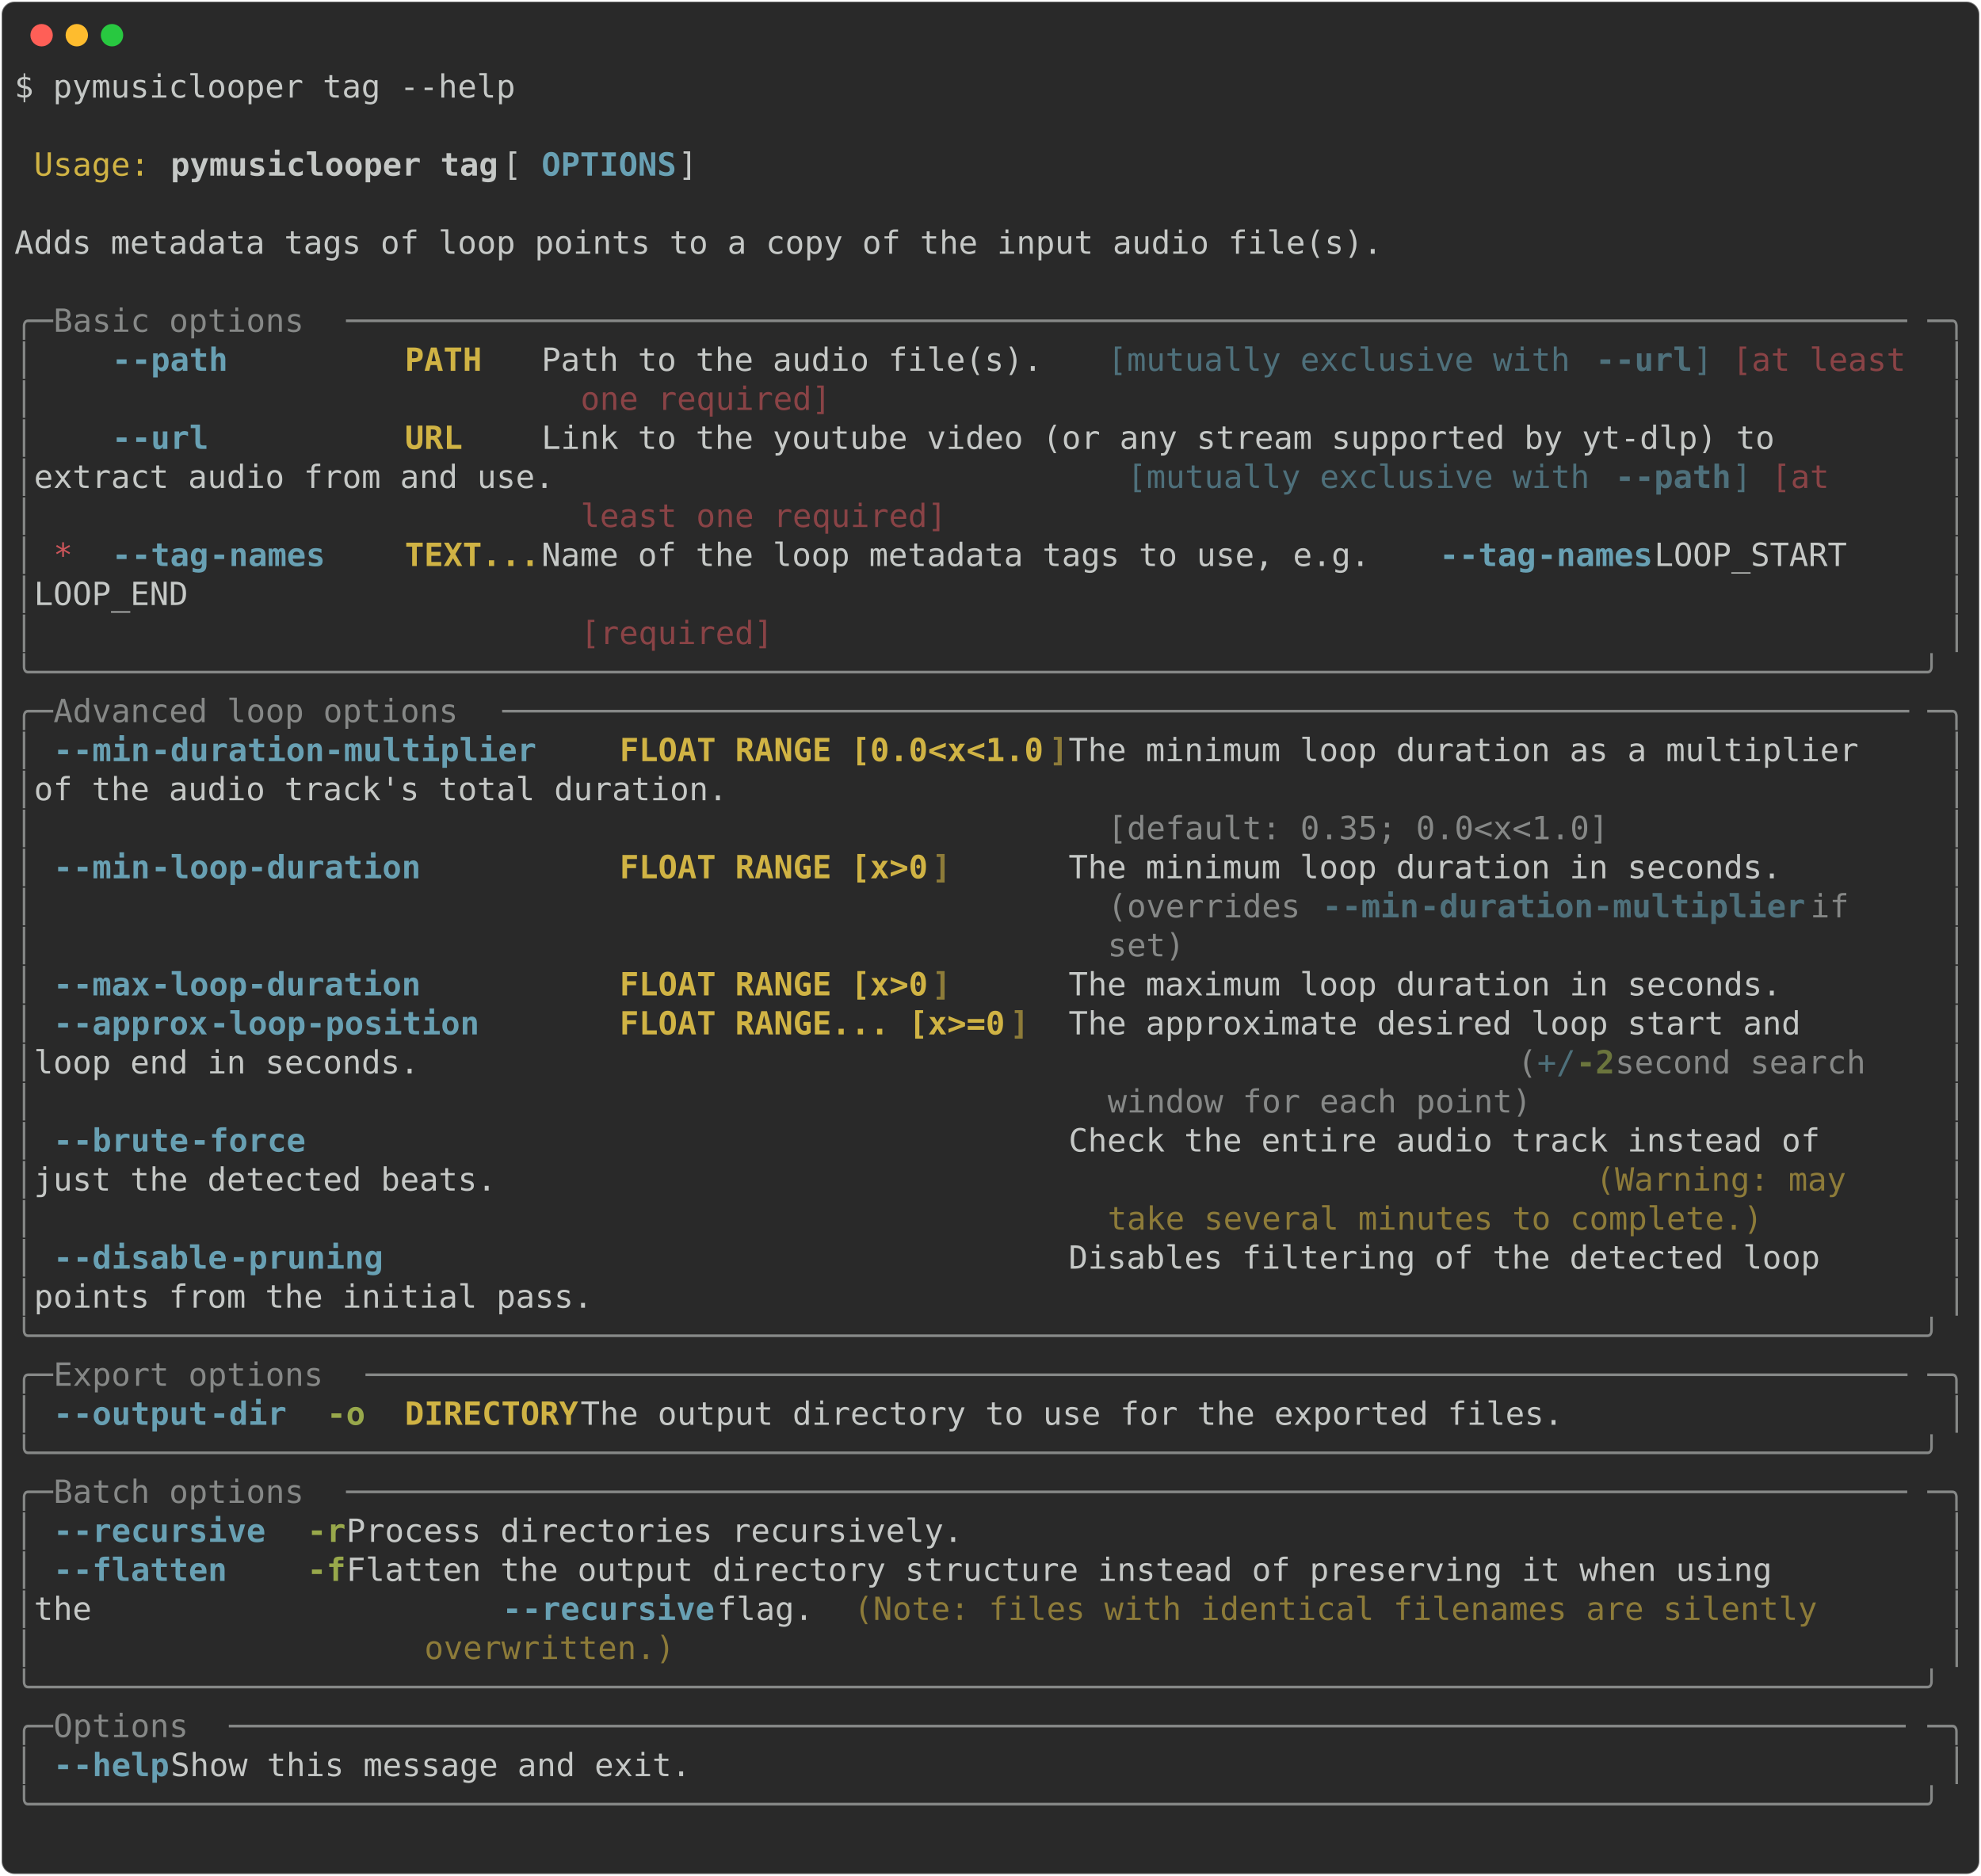
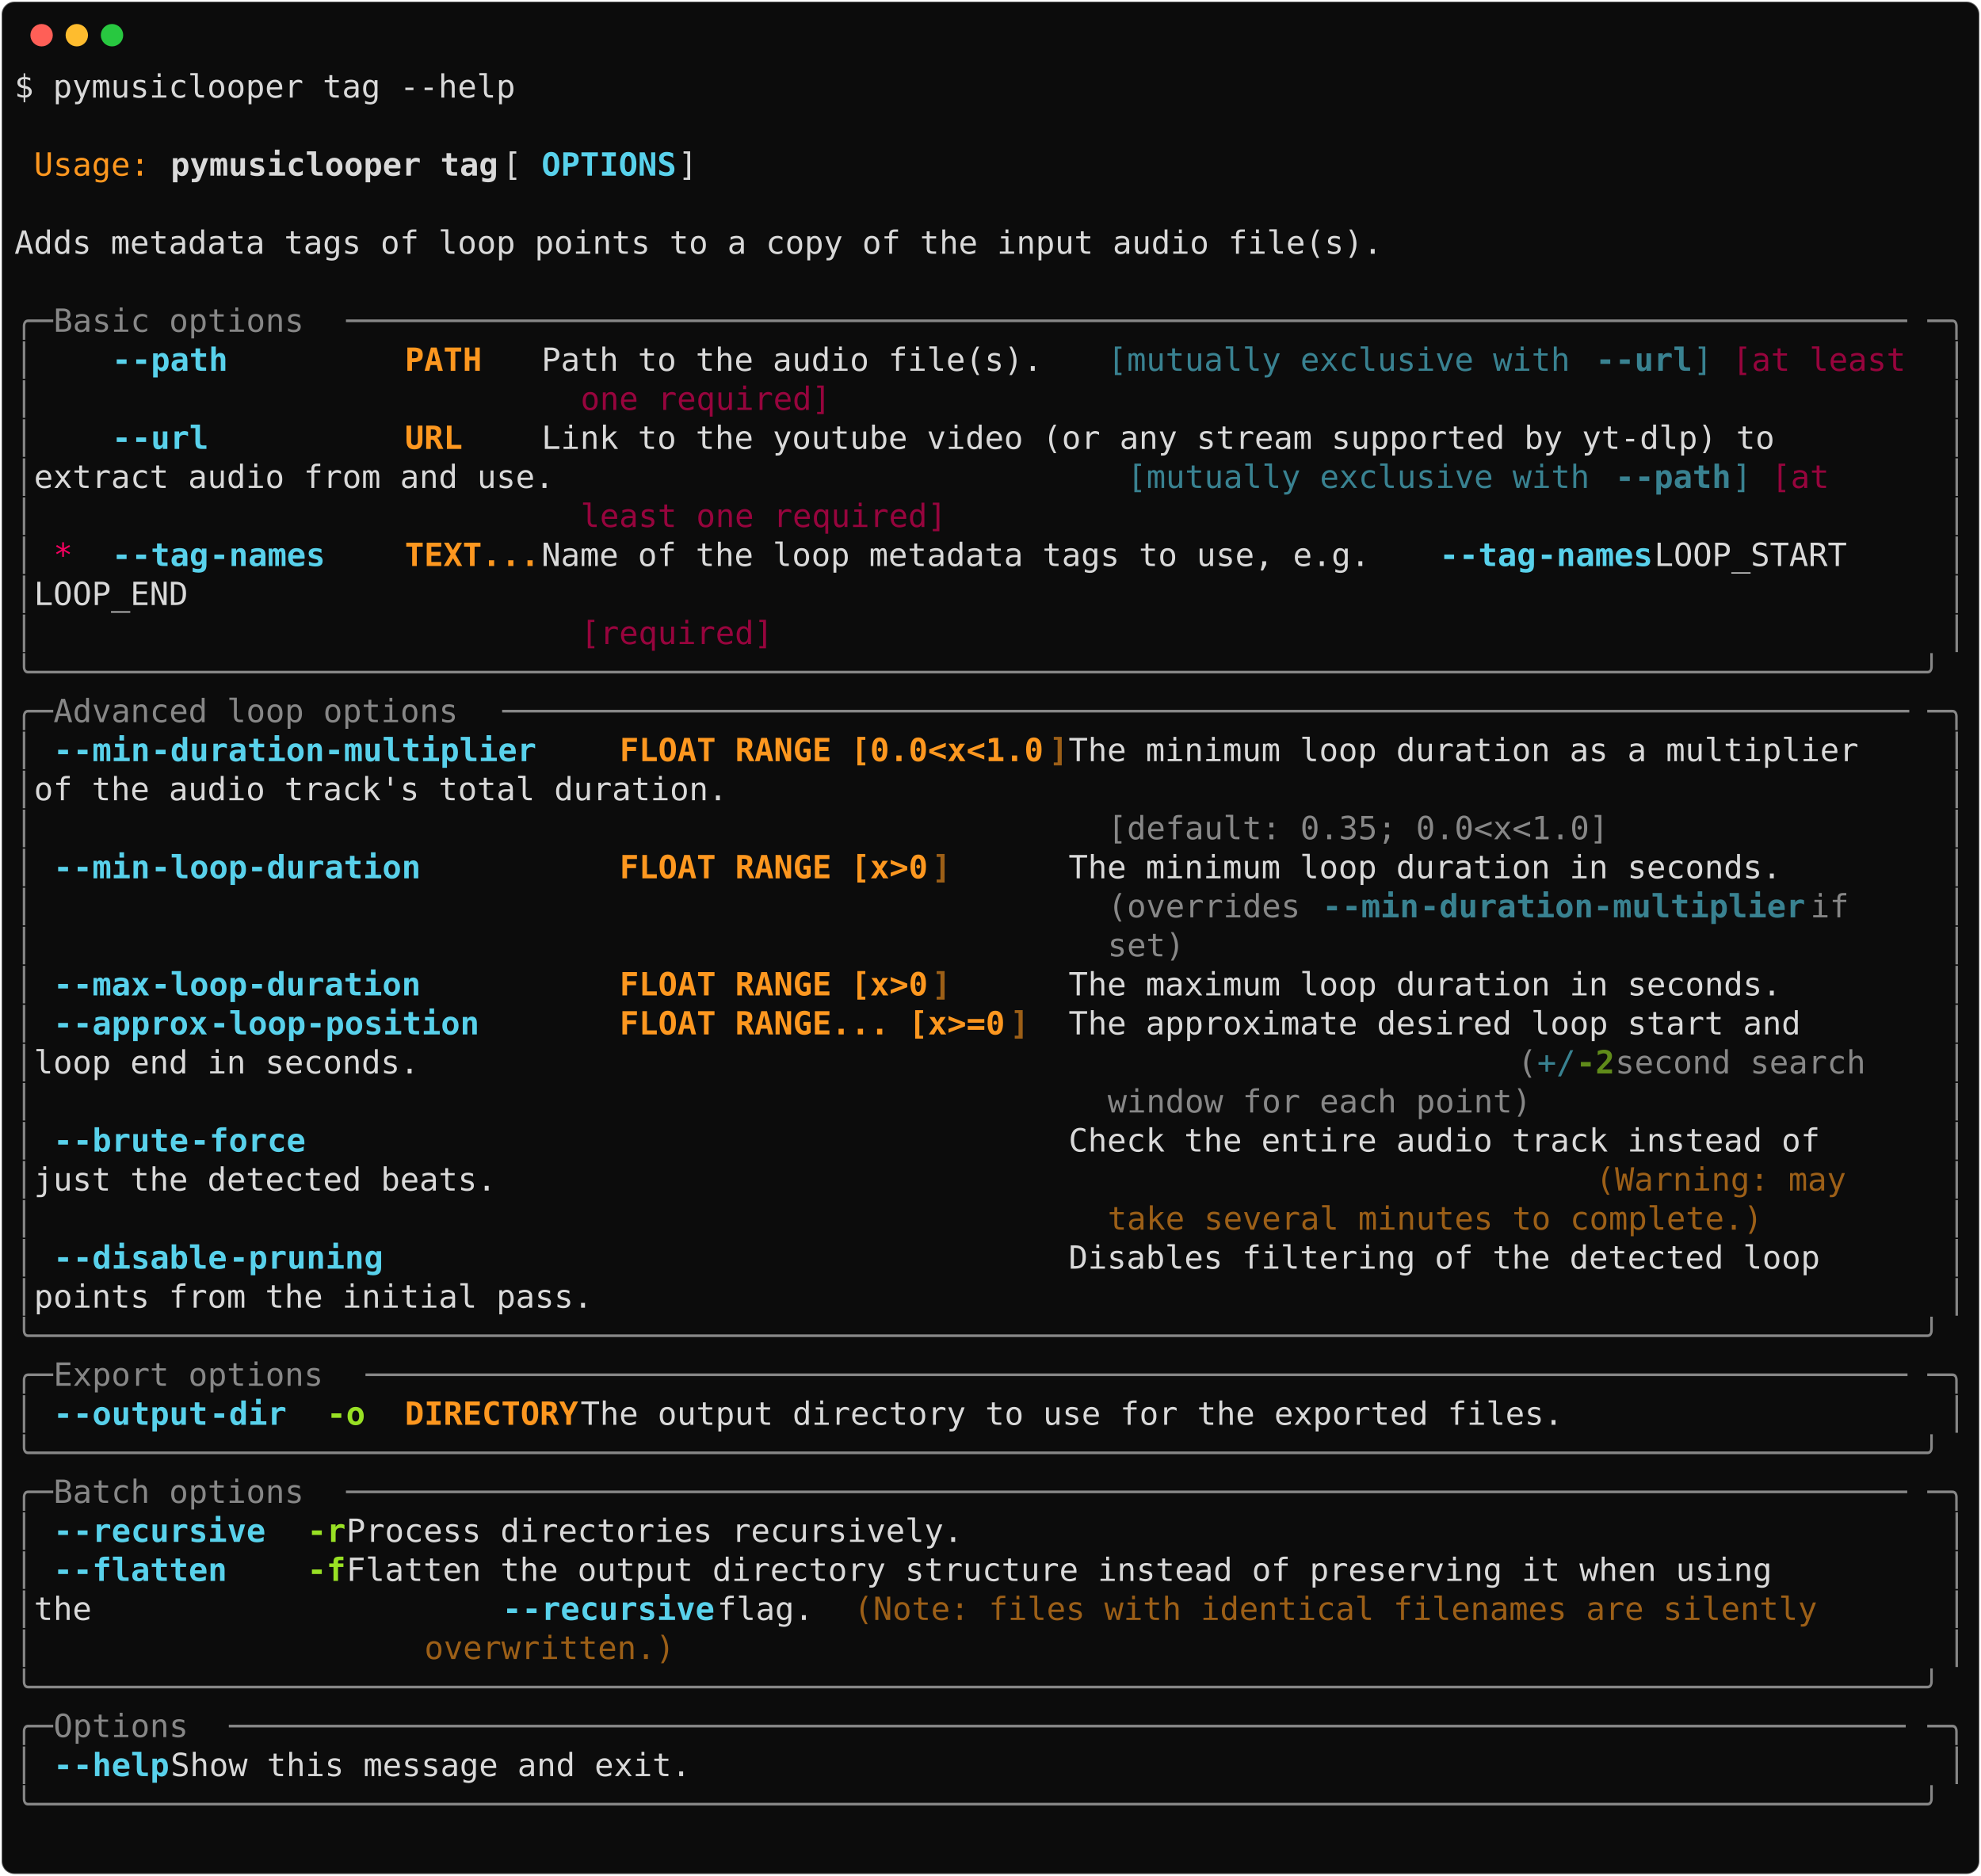
<svg xmlns="http://www.w3.org/2000/svg" class="rich-terminal" viewBox="0 0 1238 1172.4">
  <style>

    @font-face {
        font-family: "Fira Code";
        src: local("FiraCode-Regular"),
                url("https://cdnjs.cloudflare.com/ajax/libs/firacode/6.2.0/woff2/FiraCode-Regular.woff2") format("woff2"),
                url("https://cdnjs.cloudflare.com/ajax/libs/firacode/6.2.0/woff/FiraCode-Regular.woff") format("woff");
        font-style: normal;
        font-weight: 400;
    }
    @font-face {
        font-family: "Fira Code";
        src: local("FiraCode-Bold"),
                url("https://cdnjs.cloudflare.com/ajax/libs/firacode/6.2.0/woff2/FiraCode-Bold.woff2") format("woff2"),
                url("https://cdnjs.cloudflare.com/ajax/libs/firacode/6.2.0/woff/FiraCode-Bold.woff") format("woff");
        font-style: bold;
        font-weight: 700;
    }

    .terminal-1274326299-matrix {
        font-family: Fira Code, monospace;
        font-size: 20px;
        line-height: 24.4px;
        font-variant-east-asian: full-width;
    }

    .terminal-1274326299-title {
        font-size: 18px;
        font-weight: bold;
        font-family: arial;
    }

-     .terminal-1274326299-r1 { fill: #c5c8c6 }
- .terminal-1274326299-r2 { fill: #d0b344 }
- .terminal-1274326299-r3 { fill: #c5c8c6;font-weight: bold }
- .terminal-1274326299-r4 { fill: #68a0b3;font-weight: bold }
- .terminal-1274326299-r5 { fill: #868887 }
- .terminal-1274326299-r6 { fill: #d0b344;font-weight: bold }
- .terminal-1274326299-r7 { fill: #4e707b }
- .terminal-1274326299-r8 { fill: #4e707b;font-weight: bold }
- .terminal-1274326299-r9 { fill: #8a4346 }
- .terminal-1274326299-r10 { fill: #cc555a }
- .terminal-1274326299-r11 { fill: #8d7b39;font-weight: bold }
- .terminal-1274326299-r12 { fill: #6b753d;font-weight: bold }
- .terminal-1274326299-r13 { fill: #8d7b39 }
- .terminal-1274326299-r14 { fill: #98a84b;font-weight: bold }
+     .terminal-1274326299-r1 { fill: #d9d9d9 }
+ .terminal-1274326299-r2 { fill: #fd971f }
+ .terminal-1274326299-r3 { fill: #d9d9d9;font-weight: bold }
+ .terminal-1274326299-r4 { fill: #58d1eb;font-weight: bold }
+ .terminal-1274326299-r5 { fill: #878787 }
+ .terminal-1274326299-r6 { fill: #fd971f;font-weight: bold }
+ .terminal-1274326299-r7 { fill: #398291 }
+ .terminal-1274326299-r8 { fill: #398291;font-weight: bold }
+ .terminal-1274326299-r9 { fill: #97043d }
+ .terminal-1274326299-r10 { fill: #f4005f }
+ .terminal-1274326299-r11 { fill: #9c5f17;font-weight: bold }
+ .terminal-1274326299-r12 { fill: #608b1a;font-weight: bold }
+ .terminal-1274326299-r13 { fill: #9c5f17 }
+ .terminal-1274326299-r14 { fill: #98e024;font-weight: bold }
    </style>
  <defs>
    <clipPath id="terminal-1274326299-clip-terminal">
      <rect x="0" y="0" width="1219.0" height="1121.4" />
    </clipPath>
    <clipPath id="terminal-1274326299-line-0">
      <rect x="0" y="1.5" width="1220" height="24.65" />
    </clipPath>
    <clipPath id="terminal-1274326299-line-1">
      <rect x="0" y="25.9" width="1220" height="24.65" />
    </clipPath>
    <clipPath id="terminal-1274326299-line-2">
      <rect x="0" y="50.3" width="1220" height="24.65" />
    </clipPath>
    <clipPath id="terminal-1274326299-line-3">
      <rect x="0" y="74.7" width="1220" height="24.65" />
    </clipPath>
    <clipPath id="terminal-1274326299-line-4">
      <rect x="0" y="99.1" width="1220" height="24.65" />
    </clipPath>
    <clipPath id="terminal-1274326299-line-5">
      <rect x="0" y="123.5" width="1220" height="24.65" />
    </clipPath>
    <clipPath id="terminal-1274326299-line-6">
      <rect x="0" y="147.9" width="1220" height="24.65" />
    </clipPath>
    <clipPath id="terminal-1274326299-line-7">
      <rect x="0" y="172.3" width="1220" height="24.65" />
    </clipPath>
    <clipPath id="terminal-1274326299-line-8">
      <rect x="0" y="196.7" width="1220" height="24.65" />
    </clipPath>
    <clipPath id="terminal-1274326299-line-9">
      <rect x="0" y="221.1" width="1220" height="24.65" />
    </clipPath>
    <clipPath id="terminal-1274326299-line-10">
      <rect x="0" y="245.5" width="1220" height="24.65" />
    </clipPath>
    <clipPath id="terminal-1274326299-line-11">
      <rect x="0" y="269.9" width="1220" height="24.65" />
    </clipPath>
    <clipPath id="terminal-1274326299-line-12">
      <rect x="0" y="294.3" width="1220" height="24.65" />
    </clipPath>
    <clipPath id="terminal-1274326299-line-13">
      <rect x="0" y="318.7" width="1220" height="24.65" />
    </clipPath>
    <clipPath id="terminal-1274326299-line-14">
      <rect x="0" y="343.1" width="1220" height="24.65" />
    </clipPath>
    <clipPath id="terminal-1274326299-line-15">
      <rect x="0" y="367.5" width="1220" height="24.65" />
    </clipPath>
    <clipPath id="terminal-1274326299-line-16">
      <rect x="0" y="391.9" width="1220" height="24.65" />
    </clipPath>
    <clipPath id="terminal-1274326299-line-17">
      <rect x="0" y="416.3" width="1220" height="24.65" />
    </clipPath>
    <clipPath id="terminal-1274326299-line-18">
      <rect x="0" y="440.7" width="1220" height="24.65" />
    </clipPath>
    <clipPath id="terminal-1274326299-line-19">
      <rect x="0" y="465.1" width="1220" height="24.65" />
    </clipPath>
    <clipPath id="terminal-1274326299-line-20">
      <rect x="0" y="489.5" width="1220" height="24.65" />
    </clipPath>
    <clipPath id="terminal-1274326299-line-21">
      <rect x="0" y="513.9" width="1220" height="24.65" />
    </clipPath>
    <clipPath id="terminal-1274326299-line-22">
      <rect x="0" y="538.3" width="1220" height="24.65" />
    </clipPath>
    <clipPath id="terminal-1274326299-line-23">
      <rect x="0" y="562.7" width="1220" height="24.65" />
    </clipPath>
    <clipPath id="terminal-1274326299-line-24">
      <rect x="0" y="587.1" width="1220" height="24.65" />
    </clipPath>
    <clipPath id="terminal-1274326299-line-25">
      <rect x="0" y="611.5" width="1220" height="24.65" />
    </clipPath>
    <clipPath id="terminal-1274326299-line-26">
      <rect x="0" y="635.9" width="1220" height="24.65" />
    </clipPath>
    <clipPath id="terminal-1274326299-line-27">
      <rect x="0" y="660.3" width="1220" height="24.65" />
    </clipPath>
    <clipPath id="terminal-1274326299-line-28">
      <rect x="0" y="684.7" width="1220" height="24.65" />
    </clipPath>
    <clipPath id="terminal-1274326299-line-29">
      <rect x="0" y="709.1" width="1220" height="24.65" />
    </clipPath>
    <clipPath id="terminal-1274326299-line-30">
      <rect x="0" y="733.5" width="1220" height="24.65" />
    </clipPath>
    <clipPath id="terminal-1274326299-line-31">
      <rect x="0" y="757.9" width="1220" height="24.65" />
    </clipPath>
    <clipPath id="terminal-1274326299-line-32">
      <rect x="0" y="782.3" width="1220" height="24.65" />
    </clipPath>
    <clipPath id="terminal-1274326299-line-33">
      <rect x="0" y="806.7" width="1220" height="24.65" />
    </clipPath>
    <clipPath id="terminal-1274326299-line-34">
      <rect x="0" y="831.1" width="1220" height="24.65" />
    </clipPath>
    <clipPath id="terminal-1274326299-line-35">
      <rect x="0" y="855.5" width="1220" height="24.65" />
    </clipPath>
    <clipPath id="terminal-1274326299-line-36">
      <rect x="0" y="879.9" width="1220" height="24.65" />
    </clipPath>
    <clipPath id="terminal-1274326299-line-37">
      <rect x="0" y="904.3" width="1220" height="24.65" />
    </clipPath>
    <clipPath id="terminal-1274326299-line-38">
      <rect x="0" y="928.7" width="1220" height="24.65" />
    </clipPath>
    <clipPath id="terminal-1274326299-line-39">
      <rect x="0" y="953.1" width="1220" height="24.65" />
    </clipPath>
    <clipPath id="terminal-1274326299-line-40">
      <rect x="0" y="977.5" width="1220" height="24.65" />
    </clipPath>
    <clipPath id="terminal-1274326299-line-41">
      <rect x="0" y="1001.9" width="1220" height="24.65" />
    </clipPath>
    <clipPath id="terminal-1274326299-line-42">
      <rect x="0" y="1026.3" width="1220" height="24.65" />
    </clipPath>
    <clipPath id="terminal-1274326299-line-43">
      <rect x="0" y="1050.7" width="1220" height="24.65" />
    </clipPath>
    <clipPath id="terminal-1274326299-line-44">
      <rect x="0" y="1075.1" width="1220" height="24.65" />
    </clipPath>
  </defs>
-   <rect fill="#292929" stroke="rgba(255,255,255,0.35)" stroke-width="1" x="1" y="1" width="1236" height="1170.4" rx="8" />
+   <rect fill="#0c0c0c" stroke="rgba(255,255,255,0.35)" stroke-width="1" x="1" y="1" width="1236" height="1170.4" rx="8" />
  <g transform="translate(26,22)">
    <circle cx="0" cy="0" r="7" fill="#ff5f57" />
    <circle cx="22" cy="0" r="7" fill="#febc2e" />
    <circle cx="44" cy="0" r="7" fill="#28c840" />
  </g>
  <g transform="translate(9, 41)" clip-path="url(#terminal-1274326299-clip-terminal)">
    <g class="terminal-1274326299-matrix">
      <text class="terminal-1274326299-r1" x="0" y="20" textLength="317.2" clip-path="url(#terminal-1274326299-line-0)">$ pymusiclooper tag --help</text>
      <text class="terminal-1274326299-r1" x="1220" y="20" textLength="12.2" clip-path="url(#terminal-1274326299-line-0)">
</text>
      <text class="terminal-1274326299-r1" x="1220" y="44.4" textLength="12.2" clip-path="url(#terminal-1274326299-line-1)">
</text>
      <text class="terminal-1274326299-r2" x="12.2" y="68.8" textLength="73.2" clip-path="url(#terminal-1274326299-line-2)">Usage:</text>
      <text class="terminal-1274326299-r3" x="97.6" y="68.8" textLength="207.4" clip-path="url(#terminal-1274326299-line-2)">pymusiclooper tag</text>
      <text class="terminal-1274326299-r1" x="305" y="68.8" textLength="24.4" clip-path="url(#terminal-1274326299-line-2)"> [</text>
      <text class="terminal-1274326299-r4" x="329.4" y="68.8" textLength="85.4" clip-path="url(#terminal-1274326299-line-2)">OPTIONS</text>
      <text class="terminal-1274326299-r1" x="414.8" y="68.8" textLength="805.2" clip-path="url(#terminal-1274326299-line-2)">]                                                                 </text>
      <text class="terminal-1274326299-r1" x="1220" y="68.8" textLength="12.2" clip-path="url(#terminal-1274326299-line-2)">
</text>
      <text class="terminal-1274326299-r1" x="1220" y="93.2" textLength="12.2" clip-path="url(#terminal-1274326299-line-3)">
</text>
      <text class="terminal-1274326299-r1" x="0" y="117.6" textLength="1220" clip-path="url(#terminal-1274326299-line-4)"> Adds metadata tags of loop points to a copy of the input audio file(s).                            </text>
      <text class="terminal-1274326299-r1" x="1220" y="117.6" textLength="12.2" clip-path="url(#terminal-1274326299-line-4)">
</text>
      <text class="terminal-1274326299-r1" x="1220" y="142" textLength="12.2" clip-path="url(#terminal-1274326299-line-5)">
</text>
      <text class="terminal-1274326299-r5" x="0" y="166.4" textLength="24.4" clip-path="url(#terminal-1274326299-line-6)">╭─</text>
      <text class="terminal-1274326299-r5" x="24.4" y="166.4" textLength="183" clip-path="url(#terminal-1274326299-line-6)"> Basic options </text>
      <text class="terminal-1274326299-r5" x="207.4" y="166.4" textLength="988.2" clip-path="url(#terminal-1274326299-line-6)">─────────────────────────────────────────────────────────────────────────────────</text>
      <text class="terminal-1274326299-r5" x="1195.6" y="166.4" textLength="24.4" clip-path="url(#terminal-1274326299-line-6)">─╮</text>
      <text class="terminal-1274326299-r1" x="1220" y="166.4" textLength="12.2" clip-path="url(#terminal-1274326299-line-6)">
</text>
      <text class="terminal-1274326299-r5" x="0" y="190.8" textLength="12.2" clip-path="url(#terminal-1274326299-line-7)">│</text>
      <text class="terminal-1274326299-r4" x="61" y="190.8" textLength="12.2" clip-path="url(#terminal-1274326299-line-7)">-</text>
      <text class="terminal-1274326299-r4" x="73.2" y="190.8" textLength="61" clip-path="url(#terminal-1274326299-line-7)">-path</text>
      <text class="terminal-1274326299-r6" x="244" y="190.8" textLength="85.4" clip-path="url(#terminal-1274326299-line-7)">PATH   </text>
      <text class="terminal-1274326299-r1" x="329.4" y="190.8" textLength="353.8" clip-path="url(#terminal-1274326299-line-7)">  Path to the audio file(s). </text>
      <text class="terminal-1274326299-r7" x="683.2" y="190.8" textLength="305" clip-path="url(#terminal-1274326299-line-7)">[mutually exclusive with </text>
      <text class="terminal-1274326299-r8" x="988.2" y="190.8" textLength="12.2" clip-path="url(#terminal-1274326299-line-7)">-</text>
      <text class="terminal-1274326299-r8" x="1000.4" y="190.8" textLength="48.8" clip-path="url(#terminal-1274326299-line-7)">-url</text>
      <text class="terminal-1274326299-r7" x="1049.2" y="190.8" textLength="12.2" clip-path="url(#terminal-1274326299-line-7)">]</text>
      <text class="terminal-1274326299-r9" x="1073.6" y="190.8" textLength="122" clip-path="url(#terminal-1274326299-line-7)">[at least </text>
      <text class="terminal-1274326299-r5" x="1207.8" y="190.8" textLength="12.2" clip-path="url(#terminal-1274326299-line-7)">│</text>
      <text class="terminal-1274326299-r1" x="1220" y="190.8" textLength="12.2" clip-path="url(#terminal-1274326299-line-7)">
</text>
      <text class="terminal-1274326299-r5" x="0" y="215.2" textLength="12.2" clip-path="url(#terminal-1274326299-line-8)">│</text>
      <text class="terminal-1274326299-r9" x="353.8" y="215.2" textLength="158.6" clip-path="url(#terminal-1274326299-line-8)">one required]</text>
      <text class="terminal-1274326299-r5" x="1207.8" y="215.2" textLength="12.2" clip-path="url(#terminal-1274326299-line-8)">│</text>
      <text class="terminal-1274326299-r1" x="1220" y="215.2" textLength="12.2" clip-path="url(#terminal-1274326299-line-8)">
</text>
      <text class="terminal-1274326299-r5" x="0" y="239.6" textLength="12.2" clip-path="url(#terminal-1274326299-line-9)">│</text>
      <text class="terminal-1274326299-r4" x="61" y="239.6" textLength="12.2" clip-path="url(#terminal-1274326299-line-9)">-</text>
      <text class="terminal-1274326299-r4" x="73.2" y="239.6" textLength="48.8" clip-path="url(#terminal-1274326299-line-9)">-url</text>
      <text class="terminal-1274326299-r6" x="244" y="239.6" textLength="85.4" clip-path="url(#terminal-1274326299-line-9)">URL    </text>
      <text class="terminal-1274326299-r1" x="329.4" y="239.6" textLength="878.4" clip-path="url(#terminal-1274326299-line-9)">  Link to the youtube video (or any stream supported by yt-dlp) to      </text>
      <text class="terminal-1274326299-r5" x="1207.8" y="239.6" textLength="12.2" clip-path="url(#terminal-1274326299-line-9)">│</text>
      <text class="terminal-1274326299-r1" x="1220" y="239.6" textLength="12.2" clip-path="url(#terminal-1274326299-line-9)">
</text>
      <text class="terminal-1274326299-r5" x="0" y="264" textLength="12.2" clip-path="url(#terminal-1274326299-line-10)">│</text>
      <text class="terminal-1274326299-r1" x="12.2" y="264" textLength="683.2" clip-path="url(#terminal-1274326299-line-10)">                            extract audio from and use. </text>
      <text class="terminal-1274326299-r7" x="695.4" y="264" textLength="305" clip-path="url(#terminal-1274326299-line-10)">[mutually exclusive with </text>
      <text class="terminal-1274326299-r8" x="1000.4" y="264" textLength="12.2" clip-path="url(#terminal-1274326299-line-10)">-</text>
      <text class="terminal-1274326299-r8" x="1012.6" y="264" textLength="61" clip-path="url(#terminal-1274326299-line-10)">-path</text>
      <text class="terminal-1274326299-r7" x="1073.6" y="264" textLength="12.2" clip-path="url(#terminal-1274326299-line-10)">]</text>
      <text class="terminal-1274326299-r9" x="1098" y="264" textLength="48.8" clip-path="url(#terminal-1274326299-line-10)">[at </text>
      <text class="terminal-1274326299-r5" x="1207.8" y="264" textLength="12.2" clip-path="url(#terminal-1274326299-line-10)">│</text>
      <text class="terminal-1274326299-r1" x="1220" y="264" textLength="12.2" clip-path="url(#terminal-1274326299-line-10)">
</text>
      <text class="terminal-1274326299-r5" x="0" y="288.4" textLength="12.2" clip-path="url(#terminal-1274326299-line-11)">│</text>
      <text class="terminal-1274326299-r9" x="353.8" y="288.4" textLength="231.8" clip-path="url(#terminal-1274326299-line-11)">least one required]</text>
      <text class="terminal-1274326299-r5" x="1207.8" y="288.4" textLength="12.2" clip-path="url(#terminal-1274326299-line-11)">│</text>
      <text class="terminal-1274326299-r1" x="1220" y="288.4" textLength="12.2" clip-path="url(#terminal-1274326299-line-11)">
</text>
      <text class="terminal-1274326299-r5" x="0" y="312.8" textLength="12.2" clip-path="url(#terminal-1274326299-line-12)">│</text>
      <text class="terminal-1274326299-r10" x="24.4" y="312.8" textLength="12.2" clip-path="url(#terminal-1274326299-line-12)">*</text>
      <text class="terminal-1274326299-r4" x="61" y="312.8" textLength="12.2" clip-path="url(#terminal-1274326299-line-12)">-</text>
      <text class="terminal-1274326299-r4" x="73.2" y="312.8" textLength="48.8" clip-path="url(#terminal-1274326299-line-12)">-tag</text>
      <text class="terminal-1274326299-r4" x="122" y="312.8" textLength="73.2" clip-path="url(#terminal-1274326299-line-12)">-names</text>
      <text class="terminal-1274326299-r6" x="244" y="312.8" textLength="85.4" clip-path="url(#terminal-1274326299-line-12)">TEXT...</text>
      <text class="terminal-1274326299-r1" x="329.4" y="312.8" textLength="561.2" clip-path="url(#terminal-1274326299-line-12)">  Name of the loop metadata tags to use, e.g. </text>
      <text class="terminal-1274326299-r4" x="890.6" y="312.8" textLength="12.2" clip-path="url(#terminal-1274326299-line-12)">-</text>
      <text class="terminal-1274326299-r4" x="902.8" y="312.8" textLength="48.8" clip-path="url(#terminal-1274326299-line-12)">-tag</text>
      <text class="terminal-1274326299-r4" x="951.6" y="312.8" textLength="73.2" clip-path="url(#terminal-1274326299-line-12)">-names</text>
      <text class="terminal-1274326299-r1" x="1024.8" y="312.8" textLength="183" clip-path="url(#terminal-1274326299-line-12)"> LOOP_START    </text>
      <text class="terminal-1274326299-r5" x="1207.8" y="312.8" textLength="12.2" clip-path="url(#terminal-1274326299-line-12)">│</text>
      <text class="terminal-1274326299-r1" x="1220" y="312.8" textLength="12.2" clip-path="url(#terminal-1274326299-line-12)">
</text>
      <text class="terminal-1274326299-r5" x="0" y="337.2" textLength="12.2" clip-path="url(#terminal-1274326299-line-13)">│</text>
      <text class="terminal-1274326299-r1" x="12.2" y="337.2" textLength="1195.6" clip-path="url(#terminal-1274326299-line-13)">                            LOOP_END                                                              </text>
      <text class="terminal-1274326299-r5" x="1207.8" y="337.2" textLength="12.2" clip-path="url(#terminal-1274326299-line-13)">│</text>
      <text class="terminal-1274326299-r1" x="1220" y="337.2" textLength="12.2" clip-path="url(#terminal-1274326299-line-13)">
</text>
      <text class="terminal-1274326299-r5" x="0" y="361.6" textLength="12.2" clip-path="url(#terminal-1274326299-line-14)">│</text>
      <text class="terminal-1274326299-r9" x="353.8" y="361.6" textLength="841.8" clip-path="url(#terminal-1274326299-line-14)">[required]                                                           </text>
      <text class="terminal-1274326299-r5" x="1207.8" y="361.6" textLength="12.2" clip-path="url(#terminal-1274326299-line-14)">│</text>
      <text class="terminal-1274326299-r1" x="1220" y="361.6" textLength="12.2" clip-path="url(#terminal-1274326299-line-14)">
</text>
      <text class="terminal-1274326299-r5" x="0" y="386" textLength="1220" clip-path="url(#terminal-1274326299-line-15)">╰──────────────────────────────────────────────────────────────────────────────────────────────────╯</text>
      <text class="terminal-1274326299-r1" x="1220" y="386" textLength="12.2" clip-path="url(#terminal-1274326299-line-15)">
</text>
      <text class="terminal-1274326299-r5" x="0" y="410.4" textLength="24.4" clip-path="url(#terminal-1274326299-line-16)">╭─</text>
      <text class="terminal-1274326299-r5" x="24.4" y="410.4" textLength="280.6" clip-path="url(#terminal-1274326299-line-16)"> Advanced loop options </text>
      <text class="terminal-1274326299-r5" x="305" y="410.4" textLength="890.6" clip-path="url(#terminal-1274326299-line-16)">─────────────────────────────────────────────────────────────────────────</text>
      <text class="terminal-1274326299-r5" x="1195.6" y="410.4" textLength="24.4" clip-path="url(#terminal-1274326299-line-16)">─╮</text>
      <text class="terminal-1274326299-r1" x="1220" y="410.4" textLength="12.2" clip-path="url(#terminal-1274326299-line-16)">
</text>
      <text class="terminal-1274326299-r5" x="0" y="434.8" textLength="12.2" clip-path="url(#terminal-1274326299-line-17)">│</text>
      <text class="terminal-1274326299-r4" x="24.4" y="434.8" textLength="12.2" clip-path="url(#terminal-1274326299-line-17)">-</text>
      <text class="terminal-1274326299-r4" x="36.6" y="434.8" textLength="48.8" clip-path="url(#terminal-1274326299-line-17)">-min</text>
      <text class="terminal-1274326299-r4" x="85.4" y="434.8" textLength="244" clip-path="url(#terminal-1274326299-line-17)">-duration-multiplier</text>
      <text class="terminal-1274326299-r6" x="378.2" y="434.8" textLength="268.4" clip-path="url(#terminal-1274326299-line-17)">FLOAT RANGE [0.0&lt;x&lt;1.0</text>
      <text class="terminal-1274326299-r11" x="646.6" y="434.8" textLength="12.2" clip-path="url(#terminal-1274326299-line-17)">]</text>
      <text class="terminal-1274326299-r1" x="658.8" y="434.8" textLength="549" clip-path="url(#terminal-1274326299-line-17)">  The minimum loop duration as a multiplier  </text>
      <text class="terminal-1274326299-r5" x="1207.8" y="434.8" textLength="12.2" clip-path="url(#terminal-1274326299-line-17)">│</text>
      <text class="terminal-1274326299-r1" x="1220" y="434.8" textLength="12.2" clip-path="url(#terminal-1274326299-line-17)">
</text>
      <text class="terminal-1274326299-r5" x="0" y="459.2" textLength="12.2" clip-path="url(#terminal-1274326299-line-18)">│</text>
      <text class="terminal-1274326299-r1" x="12.2" y="459.2" textLength="1195.6" clip-path="url(#terminal-1274326299-line-18)">                                                       of the audio track's total duration.       </text>
      <text class="terminal-1274326299-r5" x="1207.8" y="459.2" textLength="12.2" clip-path="url(#terminal-1274326299-line-18)">│</text>
      <text class="terminal-1274326299-r1" x="1220" y="459.2" textLength="12.2" clip-path="url(#terminal-1274326299-line-18)">
</text>
      <text class="terminal-1274326299-r5" x="0" y="483.6" textLength="12.2" clip-path="url(#terminal-1274326299-line-19)">│</text>
      <text class="terminal-1274326299-r5" x="683.2" y="483.6" textLength="512.4" clip-path="url(#terminal-1274326299-line-19)">[default: 0.35; 0.0&lt;x&lt;1.0]                </text>
      <text class="terminal-1274326299-r5" x="1207.8" y="483.6" textLength="12.2" clip-path="url(#terminal-1274326299-line-19)">│</text>
      <text class="terminal-1274326299-r1" x="1220" y="483.6" textLength="12.2" clip-path="url(#terminal-1274326299-line-19)">
</text>
      <text class="terminal-1274326299-r5" x="0" y="508" textLength="12.2" clip-path="url(#terminal-1274326299-line-20)">│</text>
      <text class="terminal-1274326299-r4" x="24.4" y="508" textLength="12.2" clip-path="url(#terminal-1274326299-line-20)">-</text>
      <text class="terminal-1274326299-r4" x="36.6" y="508" textLength="48.8" clip-path="url(#terminal-1274326299-line-20)">-min</text>
      <text class="terminal-1274326299-r4" x="85.4" y="508" textLength="170.8" clip-path="url(#terminal-1274326299-line-20)">-loop-duration</text>
      <text class="terminal-1274326299-r6" x="378.2" y="508" textLength="195.2" clip-path="url(#terminal-1274326299-line-20)">FLOAT RANGE [x&gt;0</text>
      <text class="terminal-1274326299-r11" x="573.4" y="508" textLength="12.2" clip-path="url(#terminal-1274326299-line-20)">]</text>
      <text class="terminal-1274326299-r1" x="658.8" y="508" textLength="549" clip-path="url(#terminal-1274326299-line-20)">  The minimum loop duration in seconds.      </text>
      <text class="terminal-1274326299-r5" x="1207.8" y="508" textLength="12.2" clip-path="url(#terminal-1274326299-line-20)">│</text>
      <text class="terminal-1274326299-r1" x="1220" y="508" textLength="12.2" clip-path="url(#terminal-1274326299-line-20)">
</text>
      <text class="terminal-1274326299-r5" x="0" y="532.4" textLength="12.2" clip-path="url(#terminal-1274326299-line-21)">│</text>
      <text class="terminal-1274326299-r5" x="683.2" y="532.4" textLength="134.2" clip-path="url(#terminal-1274326299-line-21)">(overrides </text>
      <text class="terminal-1274326299-r8" x="817.4" y="532.4" textLength="12.2" clip-path="url(#terminal-1274326299-line-21)">-</text>
      <text class="terminal-1274326299-r8" x="829.6" y="532.4" textLength="48.8" clip-path="url(#terminal-1274326299-line-21)">-min</text>
      <text class="terminal-1274326299-r8" x="878.4" y="532.4" textLength="244" clip-path="url(#terminal-1274326299-line-21)">-duration-multiplier</text>
      <text class="terminal-1274326299-r5" x="1122.4" y="532.4" textLength="48.8" clip-path="url(#terminal-1274326299-line-21)"> if </text>
      <text class="terminal-1274326299-r5" x="1207.8" y="532.4" textLength="12.2" clip-path="url(#terminal-1274326299-line-21)">│</text>
      <text class="terminal-1274326299-r1" x="1220" y="532.4" textLength="12.2" clip-path="url(#terminal-1274326299-line-21)">
</text>
      <text class="terminal-1274326299-r5" x="0" y="556.8" textLength="12.2" clip-path="url(#terminal-1274326299-line-22)">│</text>
      <text class="terminal-1274326299-r5" x="683.2" y="556.8" textLength="48.8" clip-path="url(#terminal-1274326299-line-22)">set)</text>
      <text class="terminal-1274326299-r5" x="1207.8" y="556.8" textLength="12.2" clip-path="url(#terminal-1274326299-line-22)">│</text>
      <text class="terminal-1274326299-r1" x="1220" y="556.8" textLength="12.2" clip-path="url(#terminal-1274326299-line-22)">
</text>
      <text class="terminal-1274326299-r5" x="0" y="581.2" textLength="12.2" clip-path="url(#terminal-1274326299-line-23)">│</text>
      <text class="terminal-1274326299-r4" x="24.4" y="581.2" textLength="12.2" clip-path="url(#terminal-1274326299-line-23)">-</text>
      <text class="terminal-1274326299-r4" x="36.6" y="581.2" textLength="48.8" clip-path="url(#terminal-1274326299-line-23)">-max</text>
      <text class="terminal-1274326299-r4" x="85.4" y="581.2" textLength="170.8" clip-path="url(#terminal-1274326299-line-23)">-loop-duration</text>
      <text class="terminal-1274326299-r6" x="378.2" y="581.2" textLength="195.2" clip-path="url(#terminal-1274326299-line-23)">FLOAT RANGE [x&gt;0</text>
      <text class="terminal-1274326299-r11" x="573.4" y="581.2" textLength="12.2" clip-path="url(#terminal-1274326299-line-23)">]</text>
      <text class="terminal-1274326299-r1" x="658.8" y="581.2" textLength="549" clip-path="url(#terminal-1274326299-line-23)">  The maximum loop duration in seconds.      </text>
      <text class="terminal-1274326299-r5" x="1207.8" y="581.2" textLength="12.2" clip-path="url(#terminal-1274326299-line-23)">│</text>
      <text class="terminal-1274326299-r1" x="1220" y="581.2" textLength="12.2" clip-path="url(#terminal-1274326299-line-23)">
</text>
      <text class="terminal-1274326299-r5" x="0" y="605.6" textLength="12.2" clip-path="url(#terminal-1274326299-line-24)">│</text>
      <text class="terminal-1274326299-r4" x="24.4" y="605.6" textLength="12.2" clip-path="url(#terminal-1274326299-line-24)">-</text>
      <text class="terminal-1274326299-r4" x="36.6" y="605.6" textLength="85.4" clip-path="url(#terminal-1274326299-line-24)">-approx</text>
      <text class="terminal-1274326299-r4" x="122" y="605.6" textLength="170.8" clip-path="url(#terminal-1274326299-line-24)">-loop-position</text>
      <text class="terminal-1274326299-r6" x="378.2" y="605.6" textLength="244" clip-path="url(#terminal-1274326299-line-24)">FLOAT RANGE... [x&gt;=0</text>
      <text class="terminal-1274326299-r11" x="622.2" y="605.6" textLength="12.2" clip-path="url(#terminal-1274326299-line-24)">]</text>
      <text class="terminal-1274326299-r1" x="658.8" y="605.6" textLength="549" clip-path="url(#terminal-1274326299-line-24)">  The approximate desired loop start and     </text>
      <text class="terminal-1274326299-r5" x="1207.8" y="605.6" textLength="12.2" clip-path="url(#terminal-1274326299-line-24)">│</text>
      <text class="terminal-1274326299-r1" x="1220" y="605.6" textLength="12.2" clip-path="url(#terminal-1274326299-line-24)">
</text>
      <text class="terminal-1274326299-r5" x="0" y="630" textLength="12.2" clip-path="url(#terminal-1274326299-line-25)">│</text>
      <text class="terminal-1274326299-r1" x="12.2" y="630" textLength="927.2" clip-path="url(#terminal-1274326299-line-25)">                                                       loop end in seconds. </text>
      <text class="terminal-1274326299-r5" x="939.4" y="630" textLength="12.2" clip-path="url(#terminal-1274326299-line-25)">(</text>
      <text class="terminal-1274326299-r7" x="951.6" y="630" textLength="24.4" clip-path="url(#terminal-1274326299-line-25)">+/</text>
      <text class="terminal-1274326299-r12" x="976" y="630" textLength="24.4" clip-path="url(#terminal-1274326299-line-25)">-2</text>
      <text class="terminal-1274326299-r5" x="1000.4" y="630" textLength="183" clip-path="url(#terminal-1274326299-line-25)"> second search </text>
      <text class="terminal-1274326299-r5" x="1207.8" y="630" textLength="12.2" clip-path="url(#terminal-1274326299-line-25)">│</text>
      <text class="terminal-1274326299-r1" x="1220" y="630" textLength="12.2" clip-path="url(#terminal-1274326299-line-25)">
</text>
      <text class="terminal-1274326299-r5" x="0" y="654.4" textLength="12.2" clip-path="url(#terminal-1274326299-line-26)">│</text>
      <text class="terminal-1274326299-r5" x="683.2" y="654.4" textLength="268.4" clip-path="url(#terminal-1274326299-line-26)">window for each point)</text>
      <text class="terminal-1274326299-r5" x="1207.8" y="654.4" textLength="12.2" clip-path="url(#terminal-1274326299-line-26)">│</text>
      <text class="terminal-1274326299-r1" x="1220" y="654.4" textLength="12.2" clip-path="url(#terminal-1274326299-line-26)">
</text>
      <text class="terminal-1274326299-r5" x="0" y="678.8" textLength="12.2" clip-path="url(#terminal-1274326299-line-27)">│</text>
      <text class="terminal-1274326299-r4" x="24.4" y="678.8" textLength="12.2" clip-path="url(#terminal-1274326299-line-27)">-</text>
      <text class="terminal-1274326299-r4" x="36.6" y="678.8" textLength="73.2" clip-path="url(#terminal-1274326299-line-27)">-brute</text>
      <text class="terminal-1274326299-r4" x="109.8" y="678.8" textLength="73.2" clip-path="url(#terminal-1274326299-line-27)">-force</text>
      <text class="terminal-1274326299-r1" x="658.8" y="678.8" textLength="549" clip-path="url(#terminal-1274326299-line-27)">  Check the entire audio track instead of    </text>
      <text class="terminal-1274326299-r5" x="1207.8" y="678.8" textLength="12.2" clip-path="url(#terminal-1274326299-line-27)">│</text>
      <text class="terminal-1274326299-r1" x="1220" y="678.8" textLength="12.2" clip-path="url(#terminal-1274326299-line-27)">
</text>
      <text class="terminal-1274326299-r5" x="0" y="703.2" textLength="12.2" clip-path="url(#terminal-1274326299-line-28)">│</text>
      <text class="terminal-1274326299-r1" x="12.2" y="703.2" textLength="976" clip-path="url(#terminal-1274326299-line-28)">                                                       just the detected beats. </text>
      <text class="terminal-1274326299-r13" x="988.2" y="703.2" textLength="170.8" clip-path="url(#terminal-1274326299-line-28)">(Warning: may </text>
      <text class="terminal-1274326299-r5" x="1207.8" y="703.2" textLength="12.2" clip-path="url(#terminal-1274326299-line-28)">│</text>
      <text class="terminal-1274326299-r1" x="1220" y="703.2" textLength="12.2" clip-path="url(#terminal-1274326299-line-28)">
</text>
      <text class="terminal-1274326299-r5" x="0" y="727.6" textLength="12.2" clip-path="url(#terminal-1274326299-line-29)">│</text>
      <text class="terminal-1274326299-r13" x="683.2" y="727.6" textLength="414.8" clip-path="url(#terminal-1274326299-line-29)">take several minutes to complete.)</text>
      <text class="terminal-1274326299-r5" x="1207.8" y="727.6" textLength="12.2" clip-path="url(#terminal-1274326299-line-29)">│</text>
      <text class="terminal-1274326299-r1" x="1220" y="727.6" textLength="12.2" clip-path="url(#terminal-1274326299-line-29)">
</text>
      <text class="terminal-1274326299-r5" x="0" y="752" textLength="12.2" clip-path="url(#terminal-1274326299-line-30)">│</text>
      <text class="terminal-1274326299-r4" x="24.4" y="752" textLength="12.2" clip-path="url(#terminal-1274326299-line-30)">-</text>
      <text class="terminal-1274326299-r4" x="36.6" y="752" textLength="97.6" clip-path="url(#terminal-1274326299-line-30)">-disable</text>
      <text class="terminal-1274326299-r4" x="134.2" y="752" textLength="97.6" clip-path="url(#terminal-1274326299-line-30)">-pruning</text>
      <text class="terminal-1274326299-r1" x="658.8" y="752" textLength="549" clip-path="url(#terminal-1274326299-line-30)">  Disables filtering of the detected loop    </text>
      <text class="terminal-1274326299-r5" x="1207.8" y="752" textLength="12.2" clip-path="url(#terminal-1274326299-line-30)">│</text>
      <text class="terminal-1274326299-r1" x="1220" y="752" textLength="12.2" clip-path="url(#terminal-1274326299-line-30)">
</text>
      <text class="terminal-1274326299-r5" x="0" y="776.4" textLength="12.2" clip-path="url(#terminal-1274326299-line-31)">│</text>
      <text class="terminal-1274326299-r1" x="12.2" y="776.4" textLength="1195.6" clip-path="url(#terminal-1274326299-line-31)">                                                       points from the initial pass.              </text>
      <text class="terminal-1274326299-r5" x="1207.8" y="776.4" textLength="12.2" clip-path="url(#terminal-1274326299-line-31)">│</text>
      <text class="terminal-1274326299-r1" x="1220" y="776.4" textLength="12.2" clip-path="url(#terminal-1274326299-line-31)">
</text>
      <text class="terminal-1274326299-r5" x="0" y="800.8" textLength="1220" clip-path="url(#terminal-1274326299-line-32)">╰──────────────────────────────────────────────────────────────────────────────────────────────────╯</text>
      <text class="terminal-1274326299-r1" x="1220" y="800.8" textLength="12.2" clip-path="url(#terminal-1274326299-line-32)">
</text>
      <text class="terminal-1274326299-r5" x="0" y="825.2" textLength="24.4" clip-path="url(#terminal-1274326299-line-33)">╭─</text>
      <text class="terminal-1274326299-r5" x="24.4" y="825.2" textLength="195.2" clip-path="url(#terminal-1274326299-line-33)"> Export options </text>
      <text class="terminal-1274326299-r5" x="219.6" y="825.2" textLength="976" clip-path="url(#terminal-1274326299-line-33)">────────────────────────────────────────────────────────────────────────────────</text>
      <text class="terminal-1274326299-r5" x="1195.6" y="825.2" textLength="24.4" clip-path="url(#terminal-1274326299-line-33)">─╮</text>
      <text class="terminal-1274326299-r1" x="1220" y="825.2" textLength="12.2" clip-path="url(#terminal-1274326299-line-33)">
</text>
      <text class="terminal-1274326299-r5" x="0" y="849.6" textLength="12.2" clip-path="url(#terminal-1274326299-line-34)">│</text>
      <text class="terminal-1274326299-r4" x="24.4" y="849.6" textLength="12.2" clip-path="url(#terminal-1274326299-line-34)">-</text>
      <text class="terminal-1274326299-r4" x="36.6" y="849.6" textLength="85.4" clip-path="url(#terminal-1274326299-line-34)">-output</text>
      <text class="terminal-1274326299-r4" x="122" y="849.6" textLength="48.8" clip-path="url(#terminal-1274326299-line-34)">-dir</text>
      <text class="terminal-1274326299-r14" x="195.2" y="849.6" textLength="24.4" clip-path="url(#terminal-1274326299-line-34)">-o</text>
      <text class="terminal-1274326299-r6" x="244" y="849.6" textLength="109.8" clip-path="url(#terminal-1274326299-line-34)">DIRECTORY</text>
      <text class="terminal-1274326299-r1" x="353.8" y="849.6" textLength="854" clip-path="url(#terminal-1274326299-line-34)">  The output directory to use for the exported files.                 </text>
      <text class="terminal-1274326299-r5" x="1207.8" y="849.6" textLength="12.2" clip-path="url(#terminal-1274326299-line-34)">│</text>
      <text class="terminal-1274326299-r1" x="1220" y="849.6" textLength="12.2" clip-path="url(#terminal-1274326299-line-34)">
</text>
      <text class="terminal-1274326299-r5" x="0" y="874" textLength="1220" clip-path="url(#terminal-1274326299-line-35)">╰──────────────────────────────────────────────────────────────────────────────────────────────────╯</text>
      <text class="terminal-1274326299-r1" x="1220" y="874" textLength="12.2" clip-path="url(#terminal-1274326299-line-35)">
</text>
      <text class="terminal-1274326299-r5" x="0" y="898.4" textLength="24.4" clip-path="url(#terminal-1274326299-line-36)">╭─</text>
      <text class="terminal-1274326299-r5" x="24.4" y="898.4" textLength="183" clip-path="url(#terminal-1274326299-line-36)"> Batch options </text>
      <text class="terminal-1274326299-r5" x="207.4" y="898.4" textLength="988.2" clip-path="url(#terminal-1274326299-line-36)">─────────────────────────────────────────────────────────────────────────────────</text>
      <text class="terminal-1274326299-r5" x="1195.6" y="898.4" textLength="24.4" clip-path="url(#terminal-1274326299-line-36)">─╮</text>
      <text class="terminal-1274326299-r1" x="1220" y="898.4" textLength="12.2" clip-path="url(#terminal-1274326299-line-36)">
</text>
      <text class="terminal-1274326299-r5" x="0" y="922.8" textLength="12.2" clip-path="url(#terminal-1274326299-line-37)">│</text>
      <text class="terminal-1274326299-r4" x="24.4" y="922.8" textLength="12.2" clip-path="url(#terminal-1274326299-line-37)">-</text>
      <text class="terminal-1274326299-r4" x="36.6" y="922.8" textLength="122" clip-path="url(#terminal-1274326299-line-37)">-recursive</text>
      <text class="terminal-1274326299-r14" x="183" y="922.8" textLength="24.4" clip-path="url(#terminal-1274326299-line-37)">-r</text>
      <text class="terminal-1274326299-r1" x="207.4" y="922.8" textLength="1000.4" clip-path="url(#terminal-1274326299-line-37)">    Process directories recursively.                                              </text>
      <text class="terminal-1274326299-r5" x="1207.8" y="922.8" textLength="12.2" clip-path="url(#terminal-1274326299-line-37)">│</text>
      <text class="terminal-1274326299-r1" x="1220" y="922.8" textLength="12.2" clip-path="url(#terminal-1274326299-line-37)">
</text>
      <text class="terminal-1274326299-r5" x="0" y="947.2" textLength="12.2" clip-path="url(#terminal-1274326299-line-38)">│</text>
      <text class="terminal-1274326299-r4" x="24.4" y="947.2" textLength="12.2" clip-path="url(#terminal-1274326299-line-38)">-</text>
      <text class="terminal-1274326299-r4" x="36.6" y="947.2" textLength="97.6" clip-path="url(#terminal-1274326299-line-38)">-flatten</text>
      <text class="terminal-1274326299-r14" x="183" y="947.2" textLength="24.4" clip-path="url(#terminal-1274326299-line-38)">-f</text>
      <text class="terminal-1274326299-r1" x="207.4" y="947.2" textLength="1000.4" clip-path="url(#terminal-1274326299-line-38)">    Flatten the output directory structure instead of preserving it when using    </text>
      <text class="terminal-1274326299-r5" x="1207.8" y="947.2" textLength="12.2" clip-path="url(#terminal-1274326299-line-38)">│</text>
      <text class="terminal-1274326299-r1" x="1220" y="947.2" textLength="12.2" clip-path="url(#terminal-1274326299-line-38)">
</text>
      <text class="terminal-1274326299-r5" x="0" y="971.6" textLength="12.2" clip-path="url(#terminal-1274326299-line-39)">│</text>
      <text class="terminal-1274326299-r1" x="12.2" y="971.6" textLength="292.8" clip-path="url(#terminal-1274326299-line-39)">                    the </text>
      <text class="terminal-1274326299-r4" x="305" y="971.6" textLength="12.2" clip-path="url(#terminal-1274326299-line-39)">-</text>
      <text class="terminal-1274326299-r4" x="317.2" y="971.6" textLength="122" clip-path="url(#terminal-1274326299-line-39)">-recursive</text>
      <text class="terminal-1274326299-r1" x="439.2" y="971.6" textLength="85.4" clip-path="url(#terminal-1274326299-line-39)"> flag. </text>
      <text class="terminal-1274326299-r13" x="524.6" y="971.6" textLength="622.2" clip-path="url(#terminal-1274326299-line-39)">(Note: files with identical filenames are silently </text>
      <text class="terminal-1274326299-r5" x="1207.8" y="971.6" textLength="12.2" clip-path="url(#terminal-1274326299-line-39)">│</text>
      <text class="terminal-1274326299-r1" x="1220" y="971.6" textLength="12.2" clip-path="url(#terminal-1274326299-line-39)">
</text>
      <text class="terminal-1274326299-r5" x="0" y="996" textLength="12.2" clip-path="url(#terminal-1274326299-line-40)">│</text>
      <text class="terminal-1274326299-r13" x="256.2" y="996" textLength="158.6" clip-path="url(#terminal-1274326299-line-40)">overwritten.)</text>
      <text class="terminal-1274326299-r5" x="1207.8" y="996" textLength="12.2" clip-path="url(#terminal-1274326299-line-40)">│</text>
      <text class="terminal-1274326299-r1" x="1220" y="996" textLength="12.2" clip-path="url(#terminal-1274326299-line-40)">
</text>
      <text class="terminal-1274326299-r5" x="0" y="1020.4" textLength="1220" clip-path="url(#terminal-1274326299-line-41)">╰──────────────────────────────────────────────────────────────────────────────────────────────────╯</text>
      <text class="terminal-1274326299-r1" x="1220" y="1020.4" textLength="12.2" clip-path="url(#terminal-1274326299-line-41)">
</text>
      <text class="terminal-1274326299-r5" x="0" y="1044.8" textLength="24.4" clip-path="url(#terminal-1274326299-line-42)">╭─</text>
      <text class="terminal-1274326299-r5" x="24.4" y="1044.8" textLength="109.8" clip-path="url(#terminal-1274326299-line-42)"> Options </text>
      <text class="terminal-1274326299-r5" x="134.2" y="1044.8" textLength="1061.4" clip-path="url(#terminal-1274326299-line-42)">───────────────────────────────────────────────────────────────────────────────────────</text>
      <text class="terminal-1274326299-r5" x="1195.6" y="1044.8" textLength="24.4" clip-path="url(#terminal-1274326299-line-42)">─╮</text>
      <text class="terminal-1274326299-r1" x="1220" y="1044.8" textLength="12.2" clip-path="url(#terminal-1274326299-line-42)">
</text>
      <text class="terminal-1274326299-r5" x="0" y="1069.2" textLength="12.2" clip-path="url(#terminal-1274326299-line-43)">│</text>
      <text class="terminal-1274326299-r4" x="24.4" y="1069.2" textLength="12.2" clip-path="url(#terminal-1274326299-line-43)">-</text>
      <text class="terminal-1274326299-r4" x="36.6" y="1069.2" textLength="61" clip-path="url(#terminal-1274326299-line-43)">-help</text>
      <text class="terminal-1274326299-r1" x="97.6" y="1069.2" textLength="1110.2" clip-path="url(#terminal-1274326299-line-43)">      Show this message and exit.                                                          </text>
      <text class="terminal-1274326299-r5" x="1207.8" y="1069.2" textLength="12.2" clip-path="url(#terminal-1274326299-line-43)">│</text>
      <text class="terminal-1274326299-r1" x="1220" y="1069.2" textLength="12.2" clip-path="url(#terminal-1274326299-line-43)">
</text>
      <text class="terminal-1274326299-r5" x="0" y="1093.6" textLength="1220" clip-path="url(#terminal-1274326299-line-44)">╰──────────────────────────────────────────────────────────────────────────────────────────────────╯</text>
      <text class="terminal-1274326299-r1" x="1220" y="1093.6" textLength="12.2" clip-path="url(#terminal-1274326299-line-44)">
</text>
      <text class="terminal-1274326299-r1" x="1220" y="1118" textLength="12.2" clip-path="url(#terminal-1274326299-line-45)">
</text>
    </g>
  </g>
</svg>
